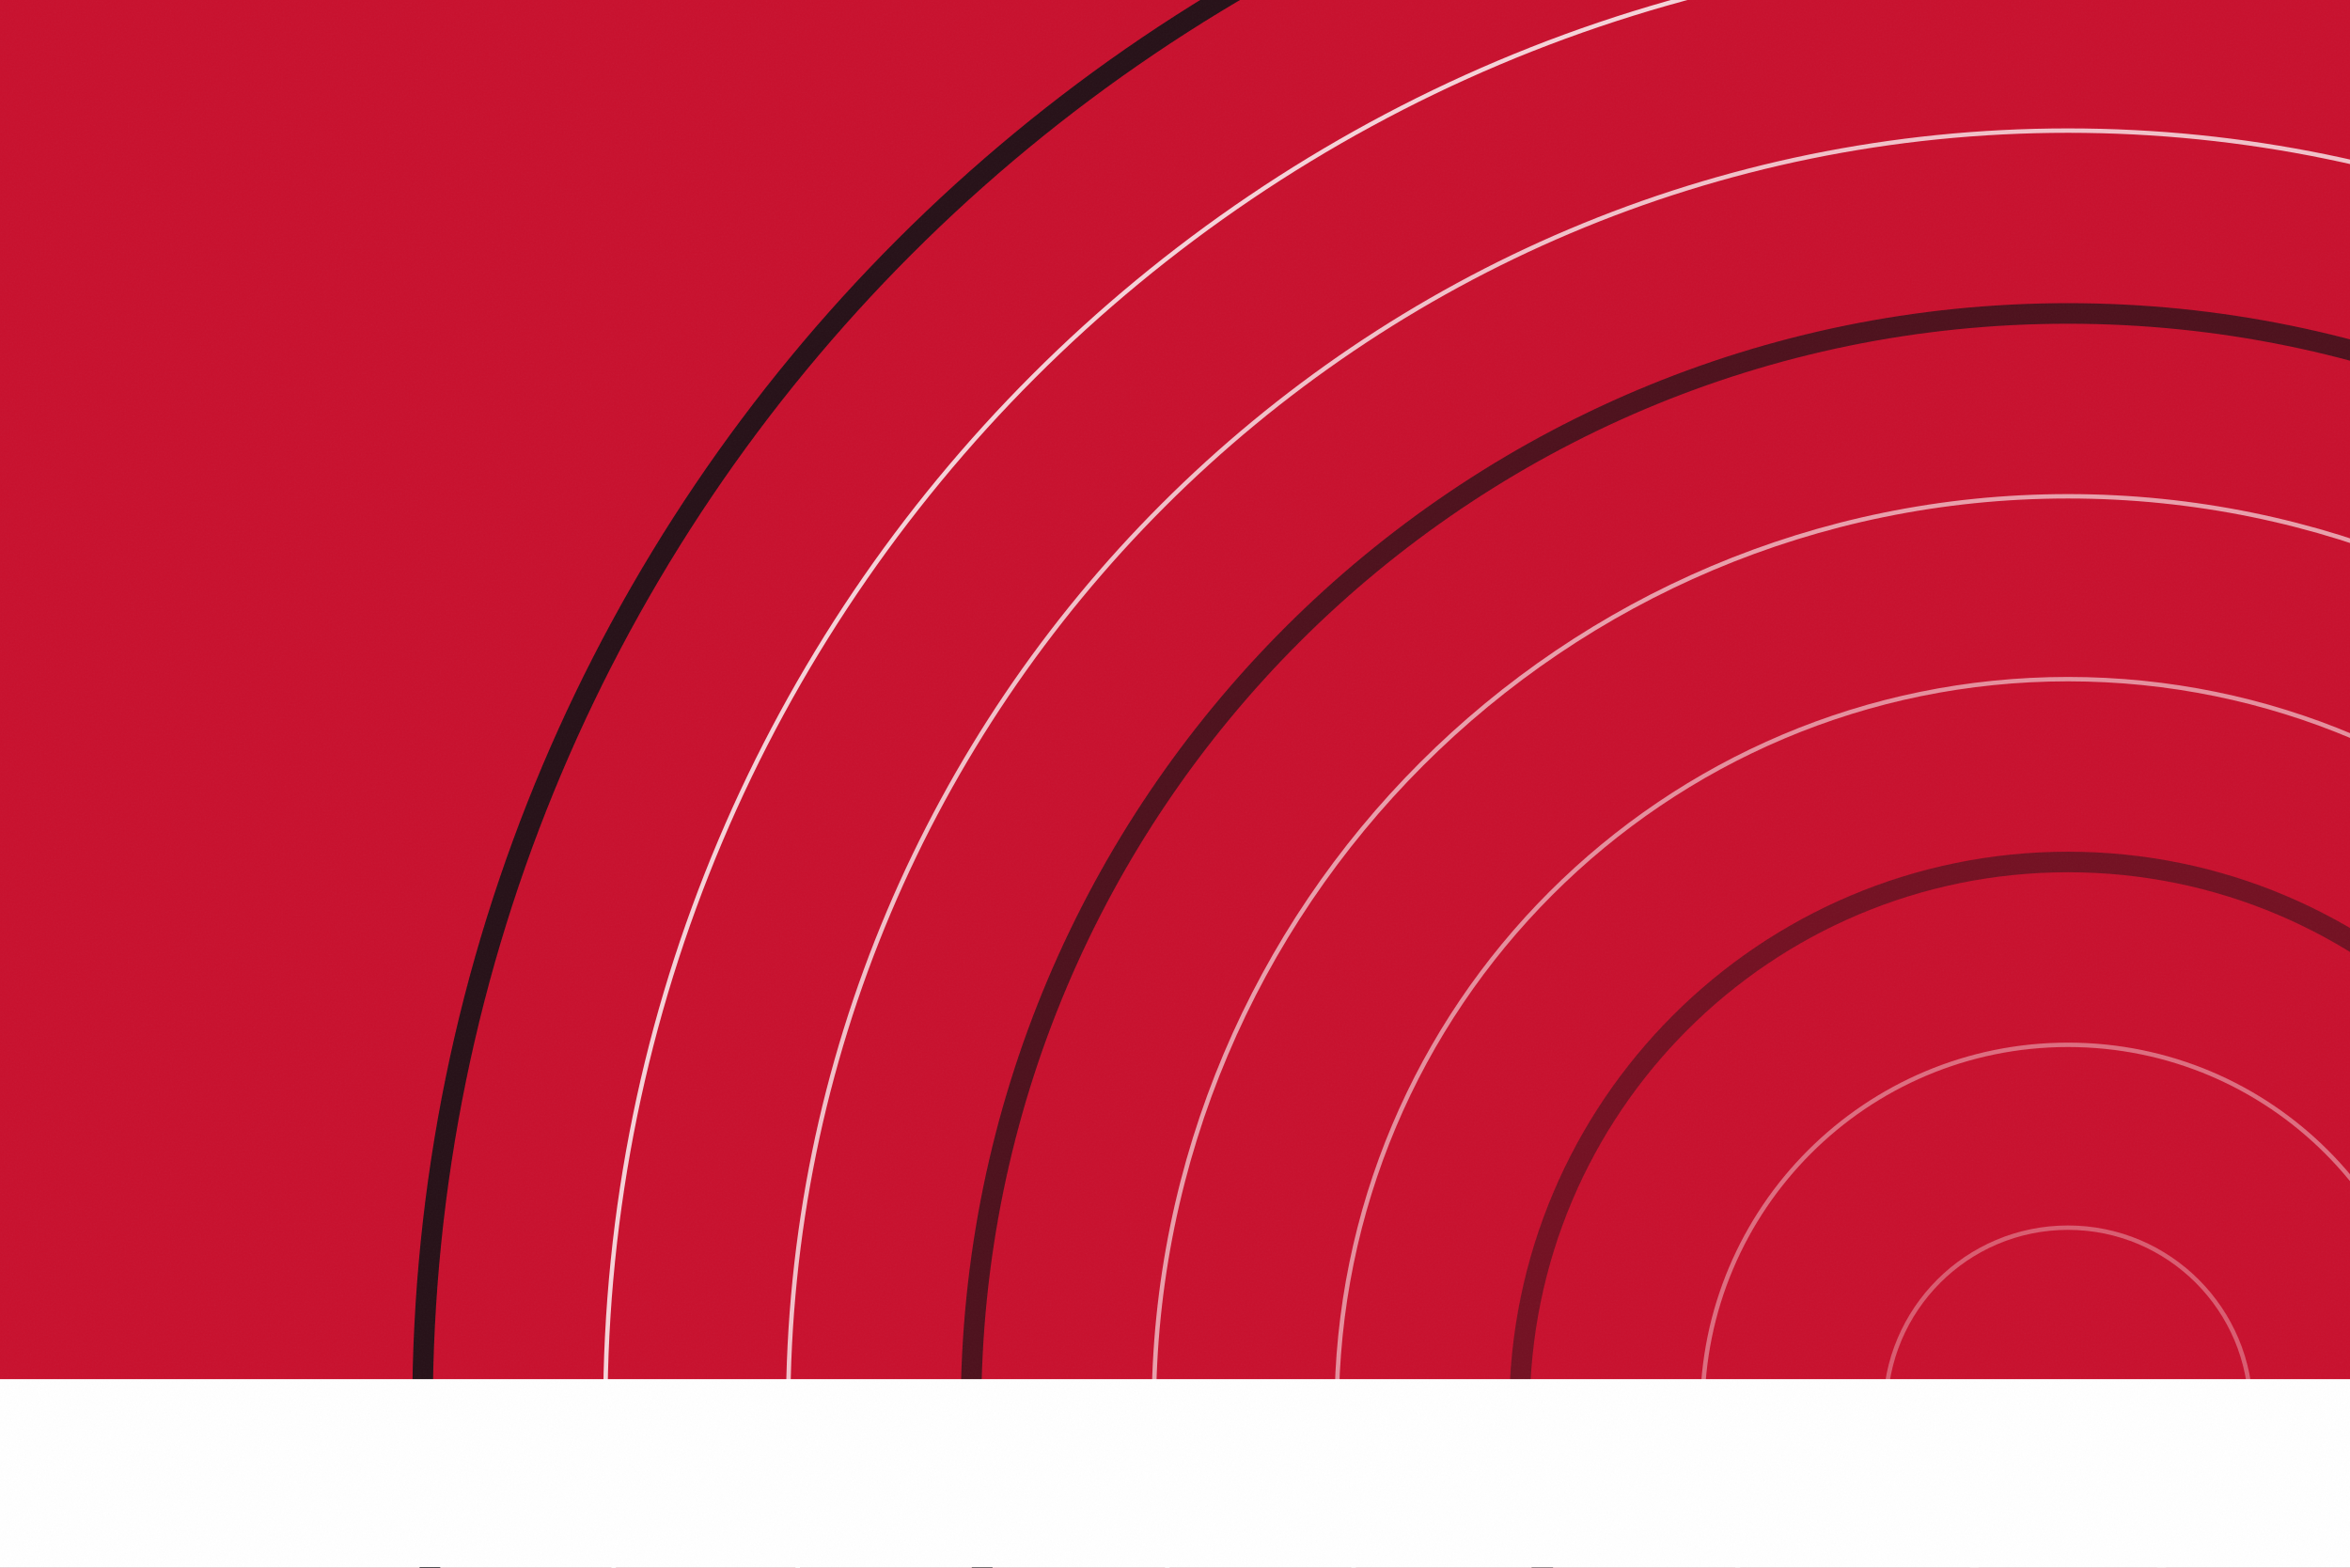
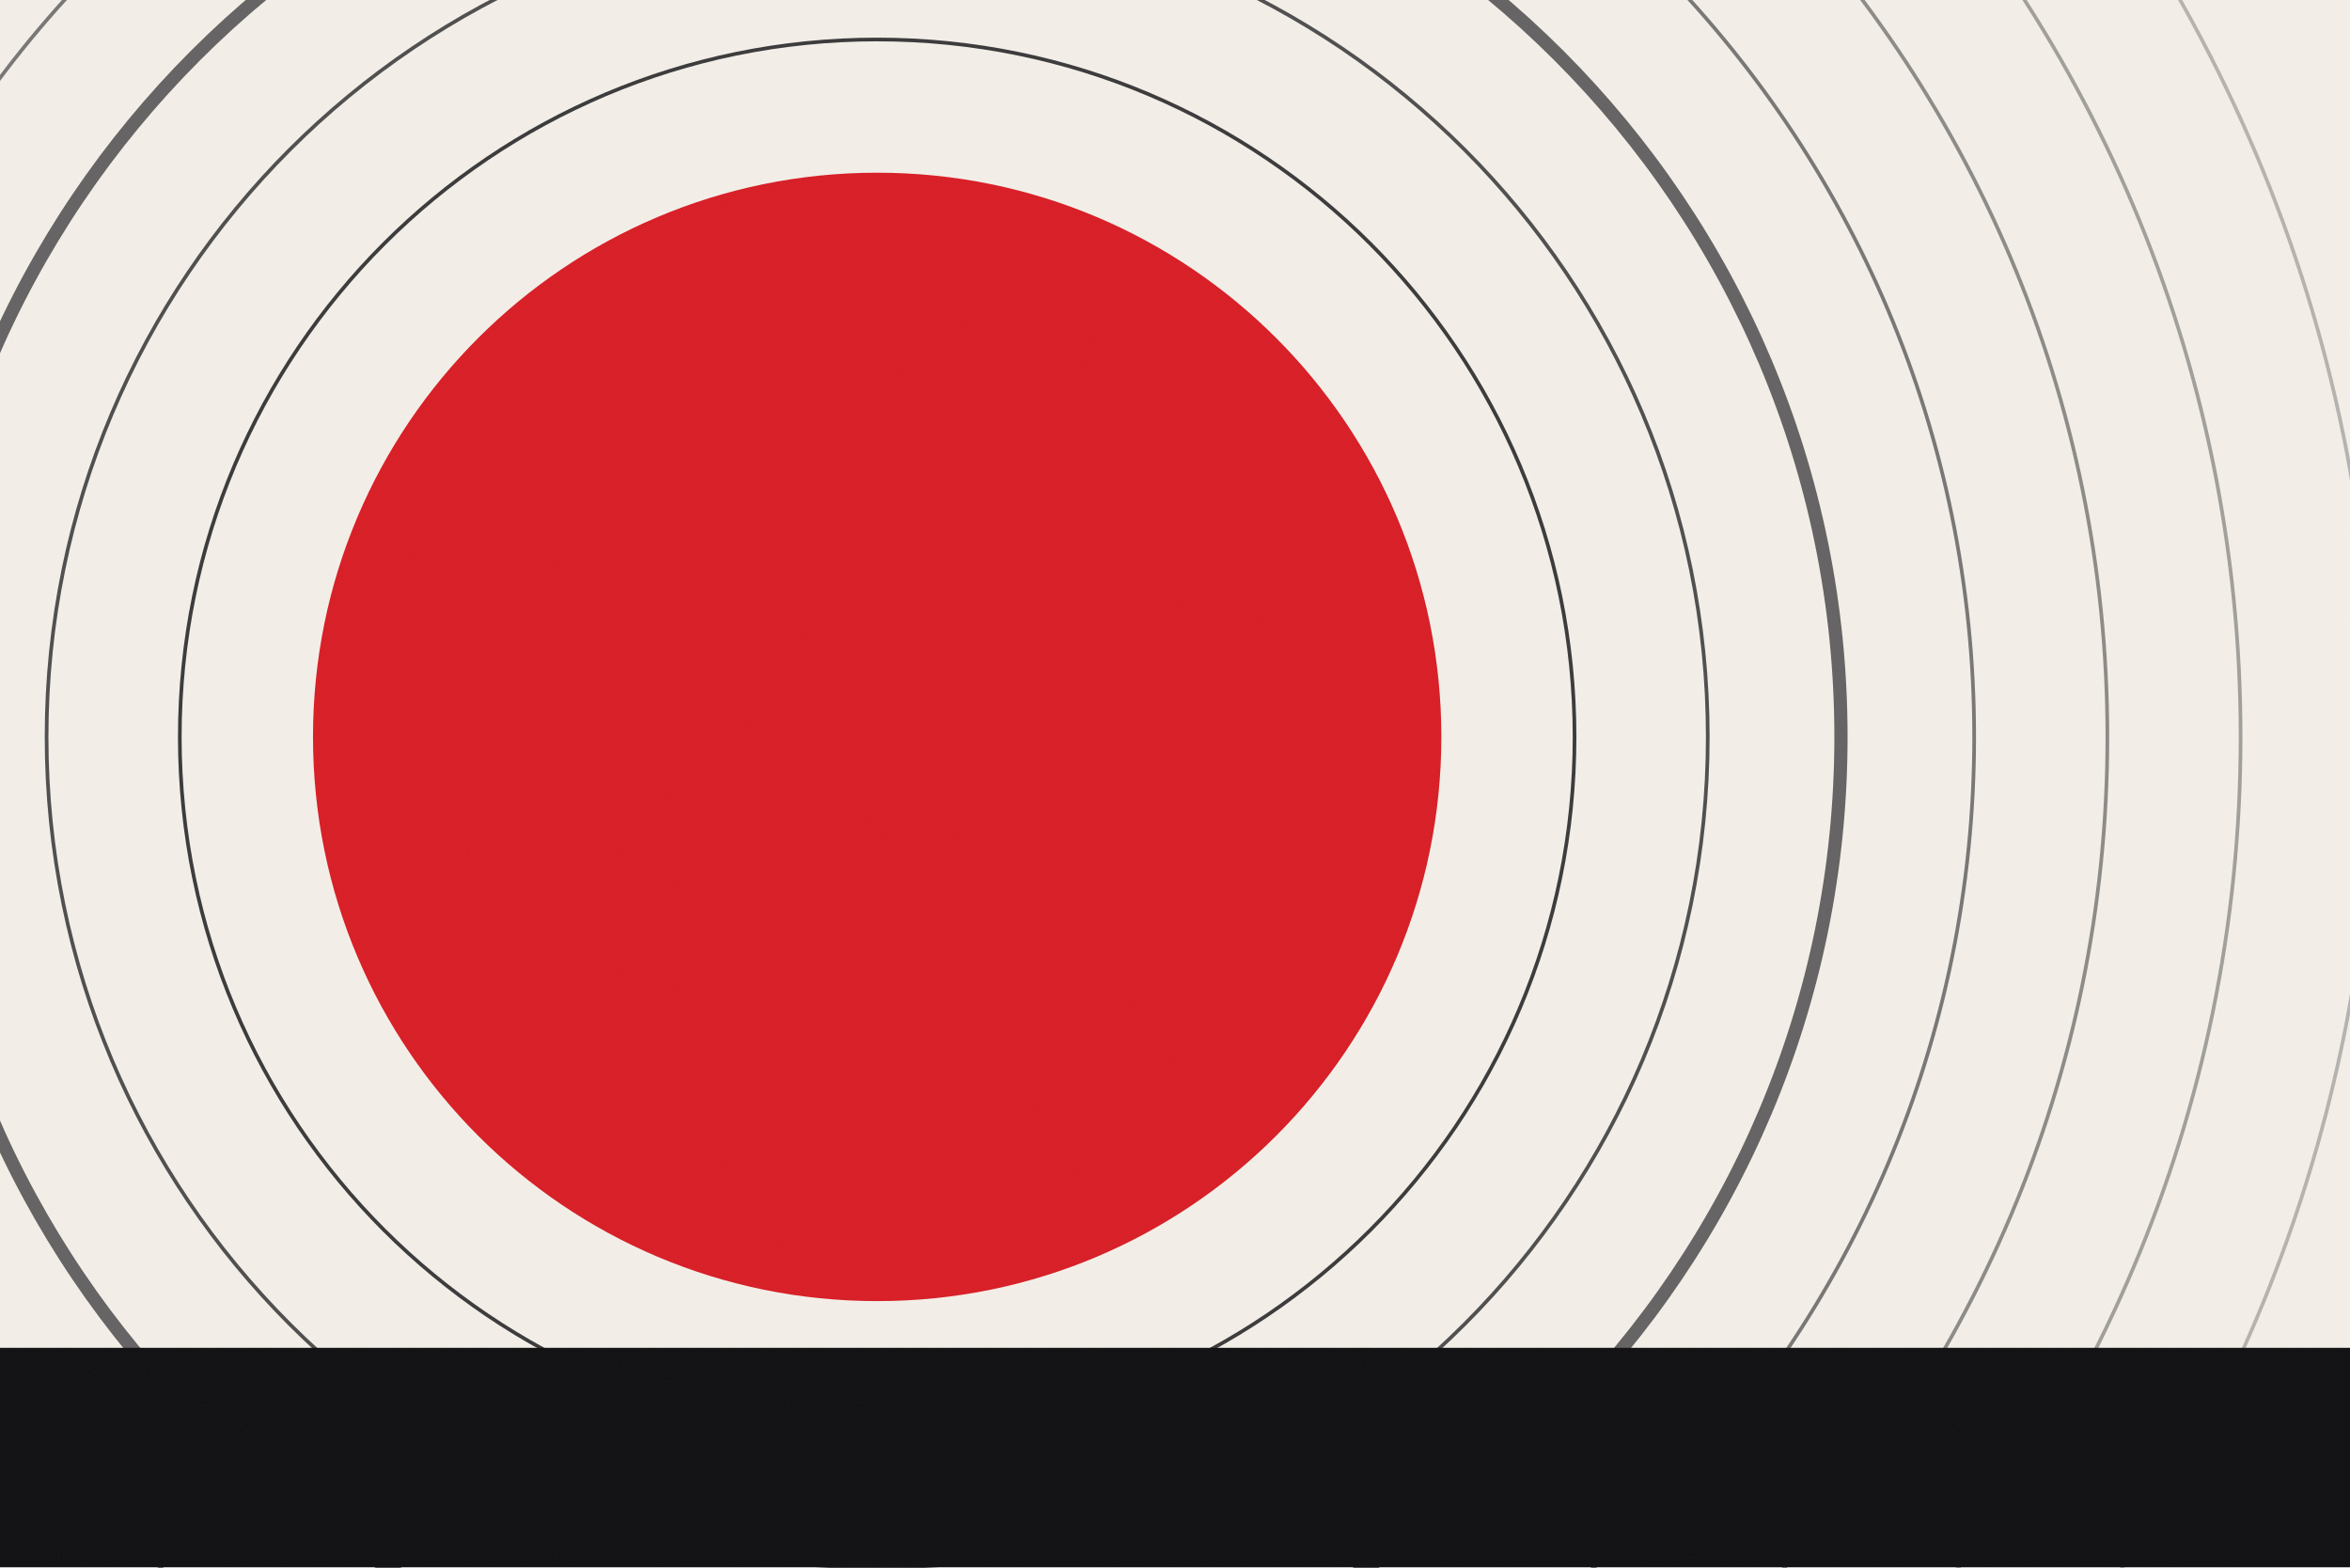
<svg xmlns="http://www.w3.org/2000/svg" viewBox="0 0 1600 1067" width="1600" height="1067" role="img">
  <defs>
    <filter id="grain" x="0" y="0" width="100%" height="100%">
-       <feTurbulence type="fractalNoise" baseFrequency="0.9" numOctaves="2" stitchTiles="stitch" />
+       <feTurbulence type="fractalNoise" baseFrequency="0.85" numOctaves="2" stitchTiles="stitch" />
      <feColorMatrix type="saturate" values="0" />
      <feComponentTransfer>
        <feFuncA type="linear" slope="0.4" />
      </feComponentTransfer>
    </filter>
  </defs>
  <g>
-     <rect width="1600" height="1067" fill="#C8102E" />
-     <circle cx="1408" cy="960.3" r="1120.35" fill="none" stroke="#101014" stroke-width="14" opacity="0.88" />
-     <circle cx="1408" cy="960.3" r="995.867" fill="none" stroke="#FFFFFF" stroke-width="3" opacity="0.81" />
-     <circle cx="1408" cy="960.3" r="871.383" fill="none" stroke="#FFFFFF" stroke-width="3" opacity="0.74" />
-     <circle cx="1408" cy="960.3" r="746.9" fill="none" stroke="#101014" stroke-width="14" opacity="0.67" />
-     <circle cx="1408" cy="960.3" r="622.417" fill="none" stroke="#FFFFFF" stroke-width="3" opacity="0.6" />
-     <circle cx="1408" cy="960.3" r="497.933" fill="none" stroke="#FFFFFF" stroke-width="3" opacity="0.53" />
-     <circle cx="1408" cy="960.3" r="373.45" fill="none" stroke="#101014" stroke-width="14" opacity="0.46" />
-     <circle cx="1408" cy="960.3" r="248.967" fill="none" stroke="#FFFFFF" stroke-width="3" opacity="0.39" />
-     <circle cx="1408" cy="960.3" r="124.483" fill="none" stroke="#FFFFFF" stroke-width="3" opacity="0.32" />
-     <rect x="0" y="938.96" width="1600" height="128.04" fill="#FFFFFF" />
+     <rect width="1600" height="1067" fill="#F3EFE8" />
+     <circle cx="597.225" cy="501.694" r="384.12" fill="#D81E26" />
+     <circle cx="597.225" cy="501.694" r="474.815" fill="none" stroke="#111114" stroke-width="2.5" opacity="0.81" />
+     <circle cx="597.225" cy="501.694" r="565.51" fill="none" stroke="#111114" stroke-width="2.5" opacity="0.72" />
+     <circle cx="597.225" cy="501.694" r="656.205" fill="none" stroke="#111114" stroke-width="9" opacity="0.63" />
+     <circle cx="597.225" cy="501.694" r="746.9" fill="none" stroke="#111114" stroke-width="2.5" opacity="0.54" />
+     <circle cx="597.225" cy="501.694" r="837.595" fill="none" stroke="#111114" stroke-width="2.5" opacity="0.45" />
+     <circle cx="597.225" cy="501.694" r="928.29" fill="none" stroke="#111114" stroke-width="2.5" opacity="0.36" />
+     <circle cx="597.225" cy="501.694" r="1018.985" fill="none" stroke="#111114" stroke-width="2.5" opacity="0.27" />
+     <rect x="0" y="917.62" width="1600" height="149.38" fill="#111114" />
  </g>
-   <rect width="1600" height="1067" filter="url(#grain)" opacity="0.085" />
+   <rect width="1600" height="1067" filter="url(#grain)" opacity="0.07" />
</svg>
